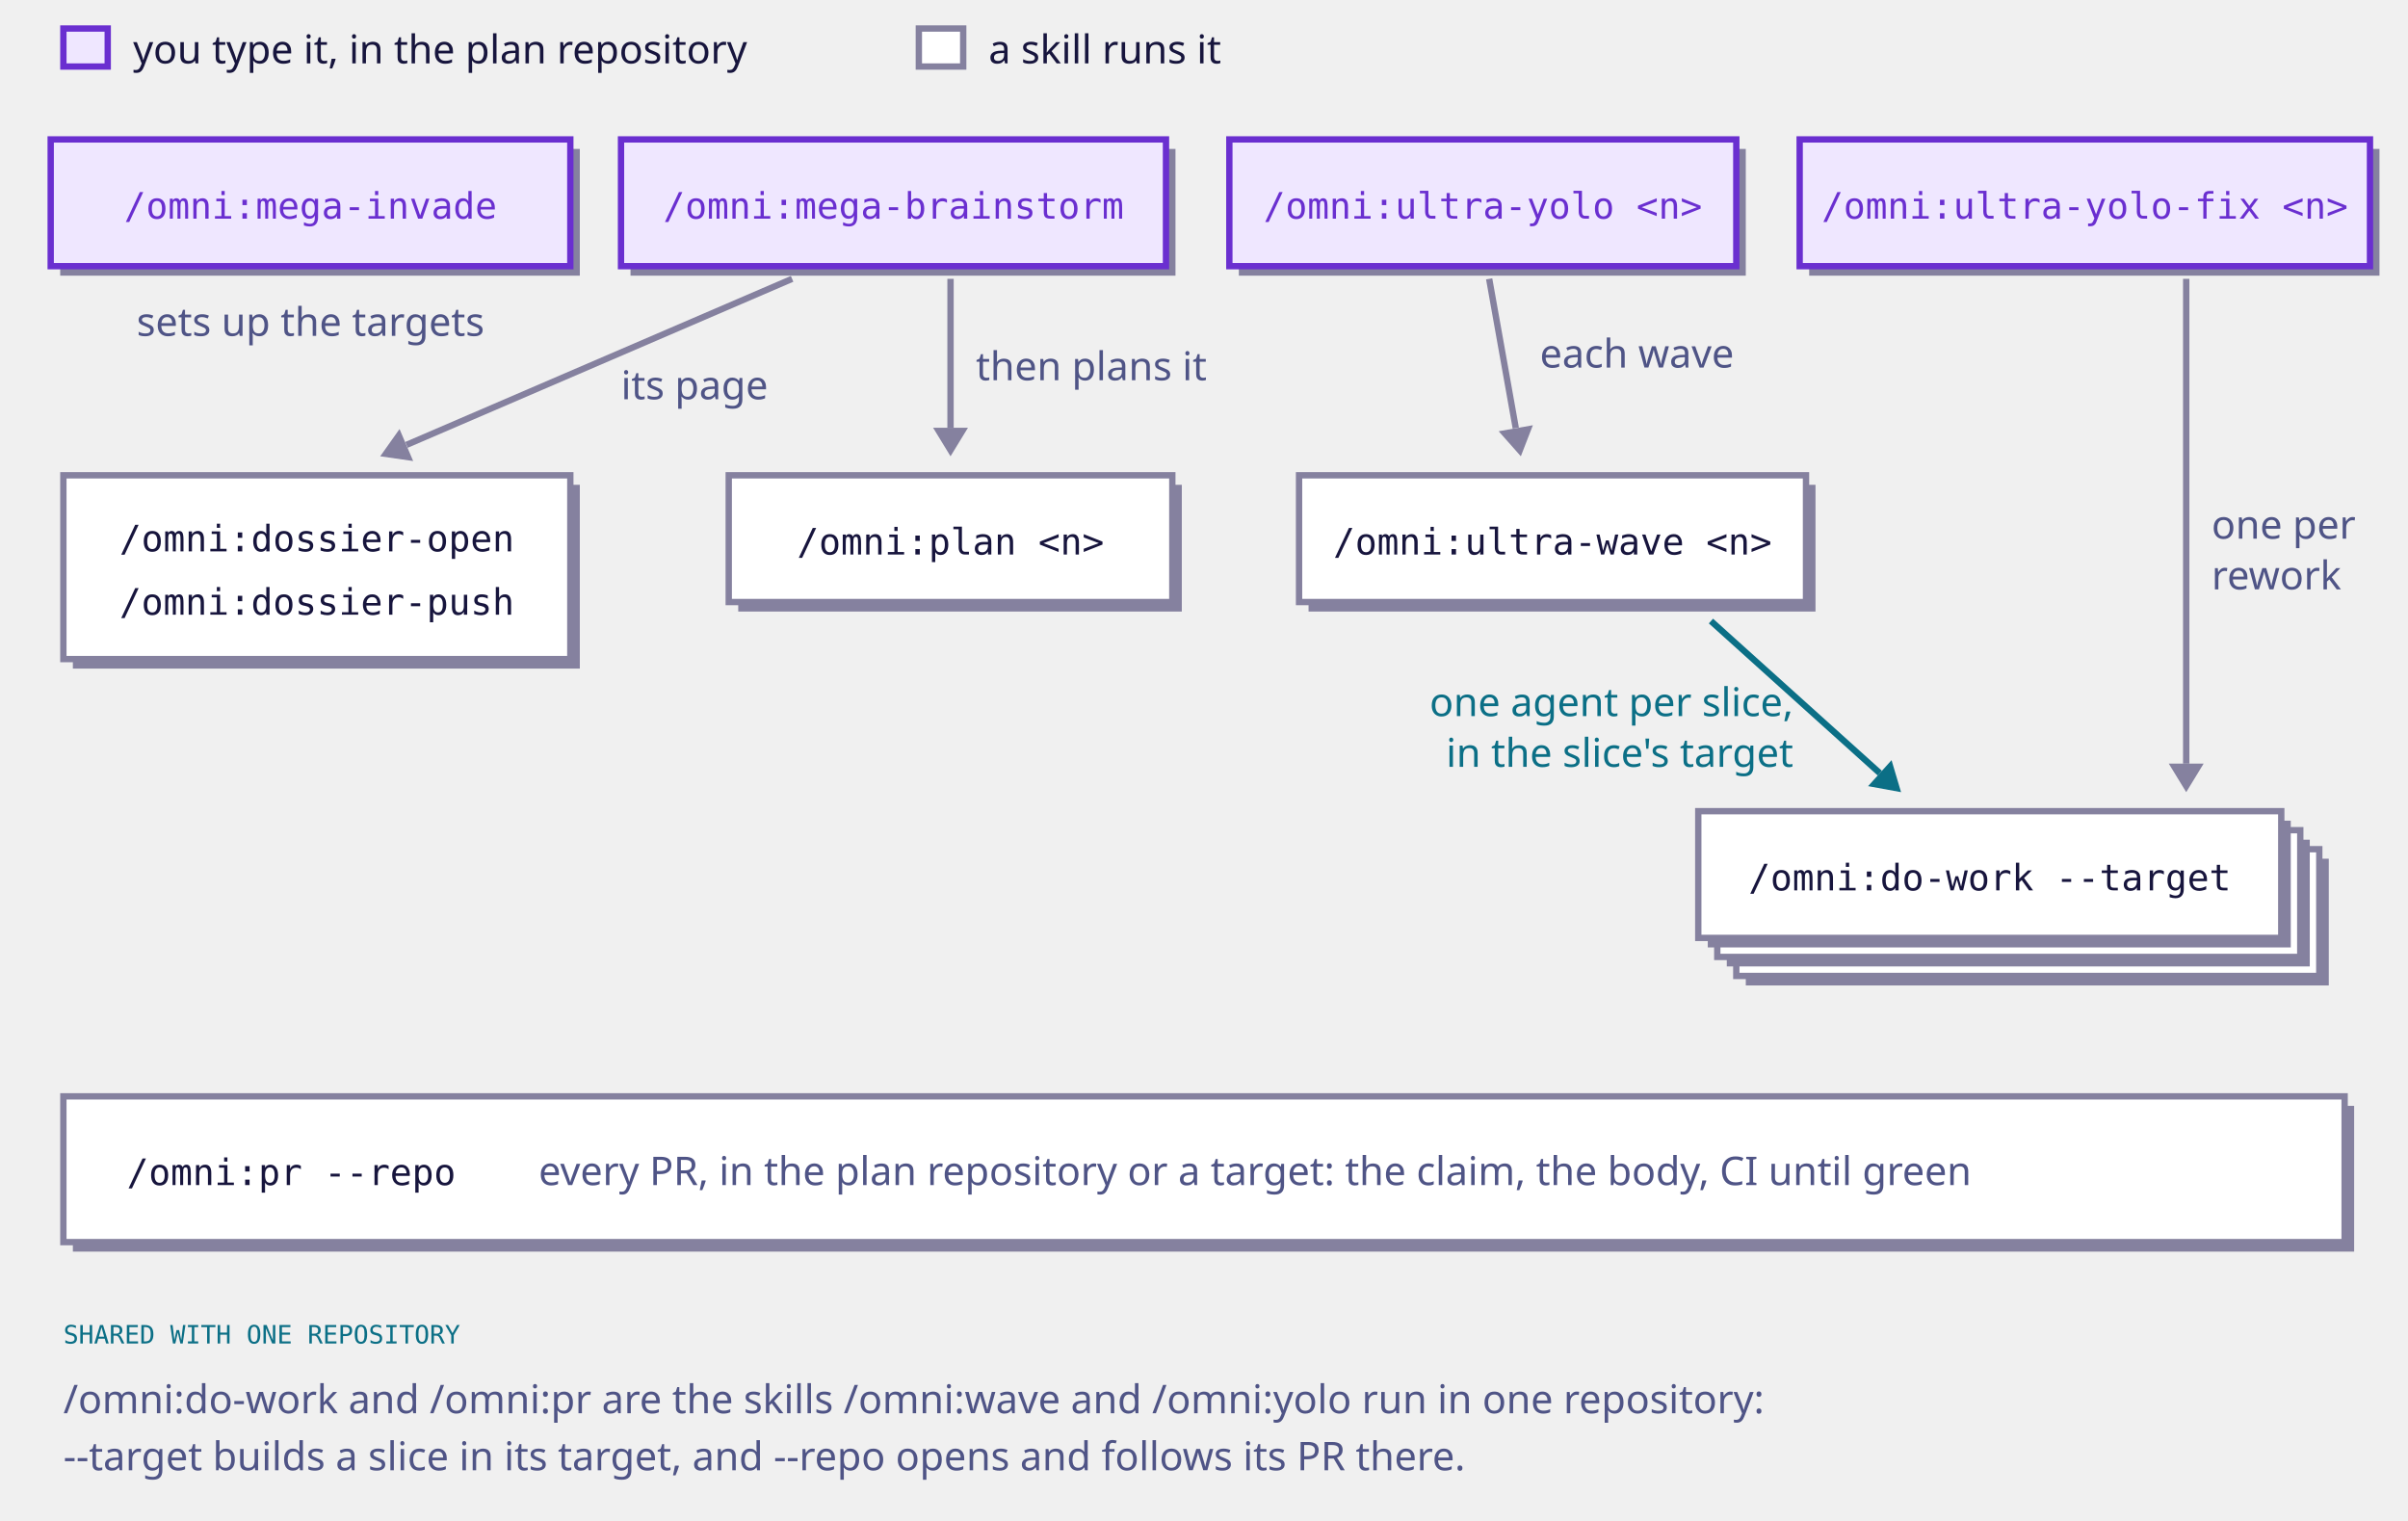
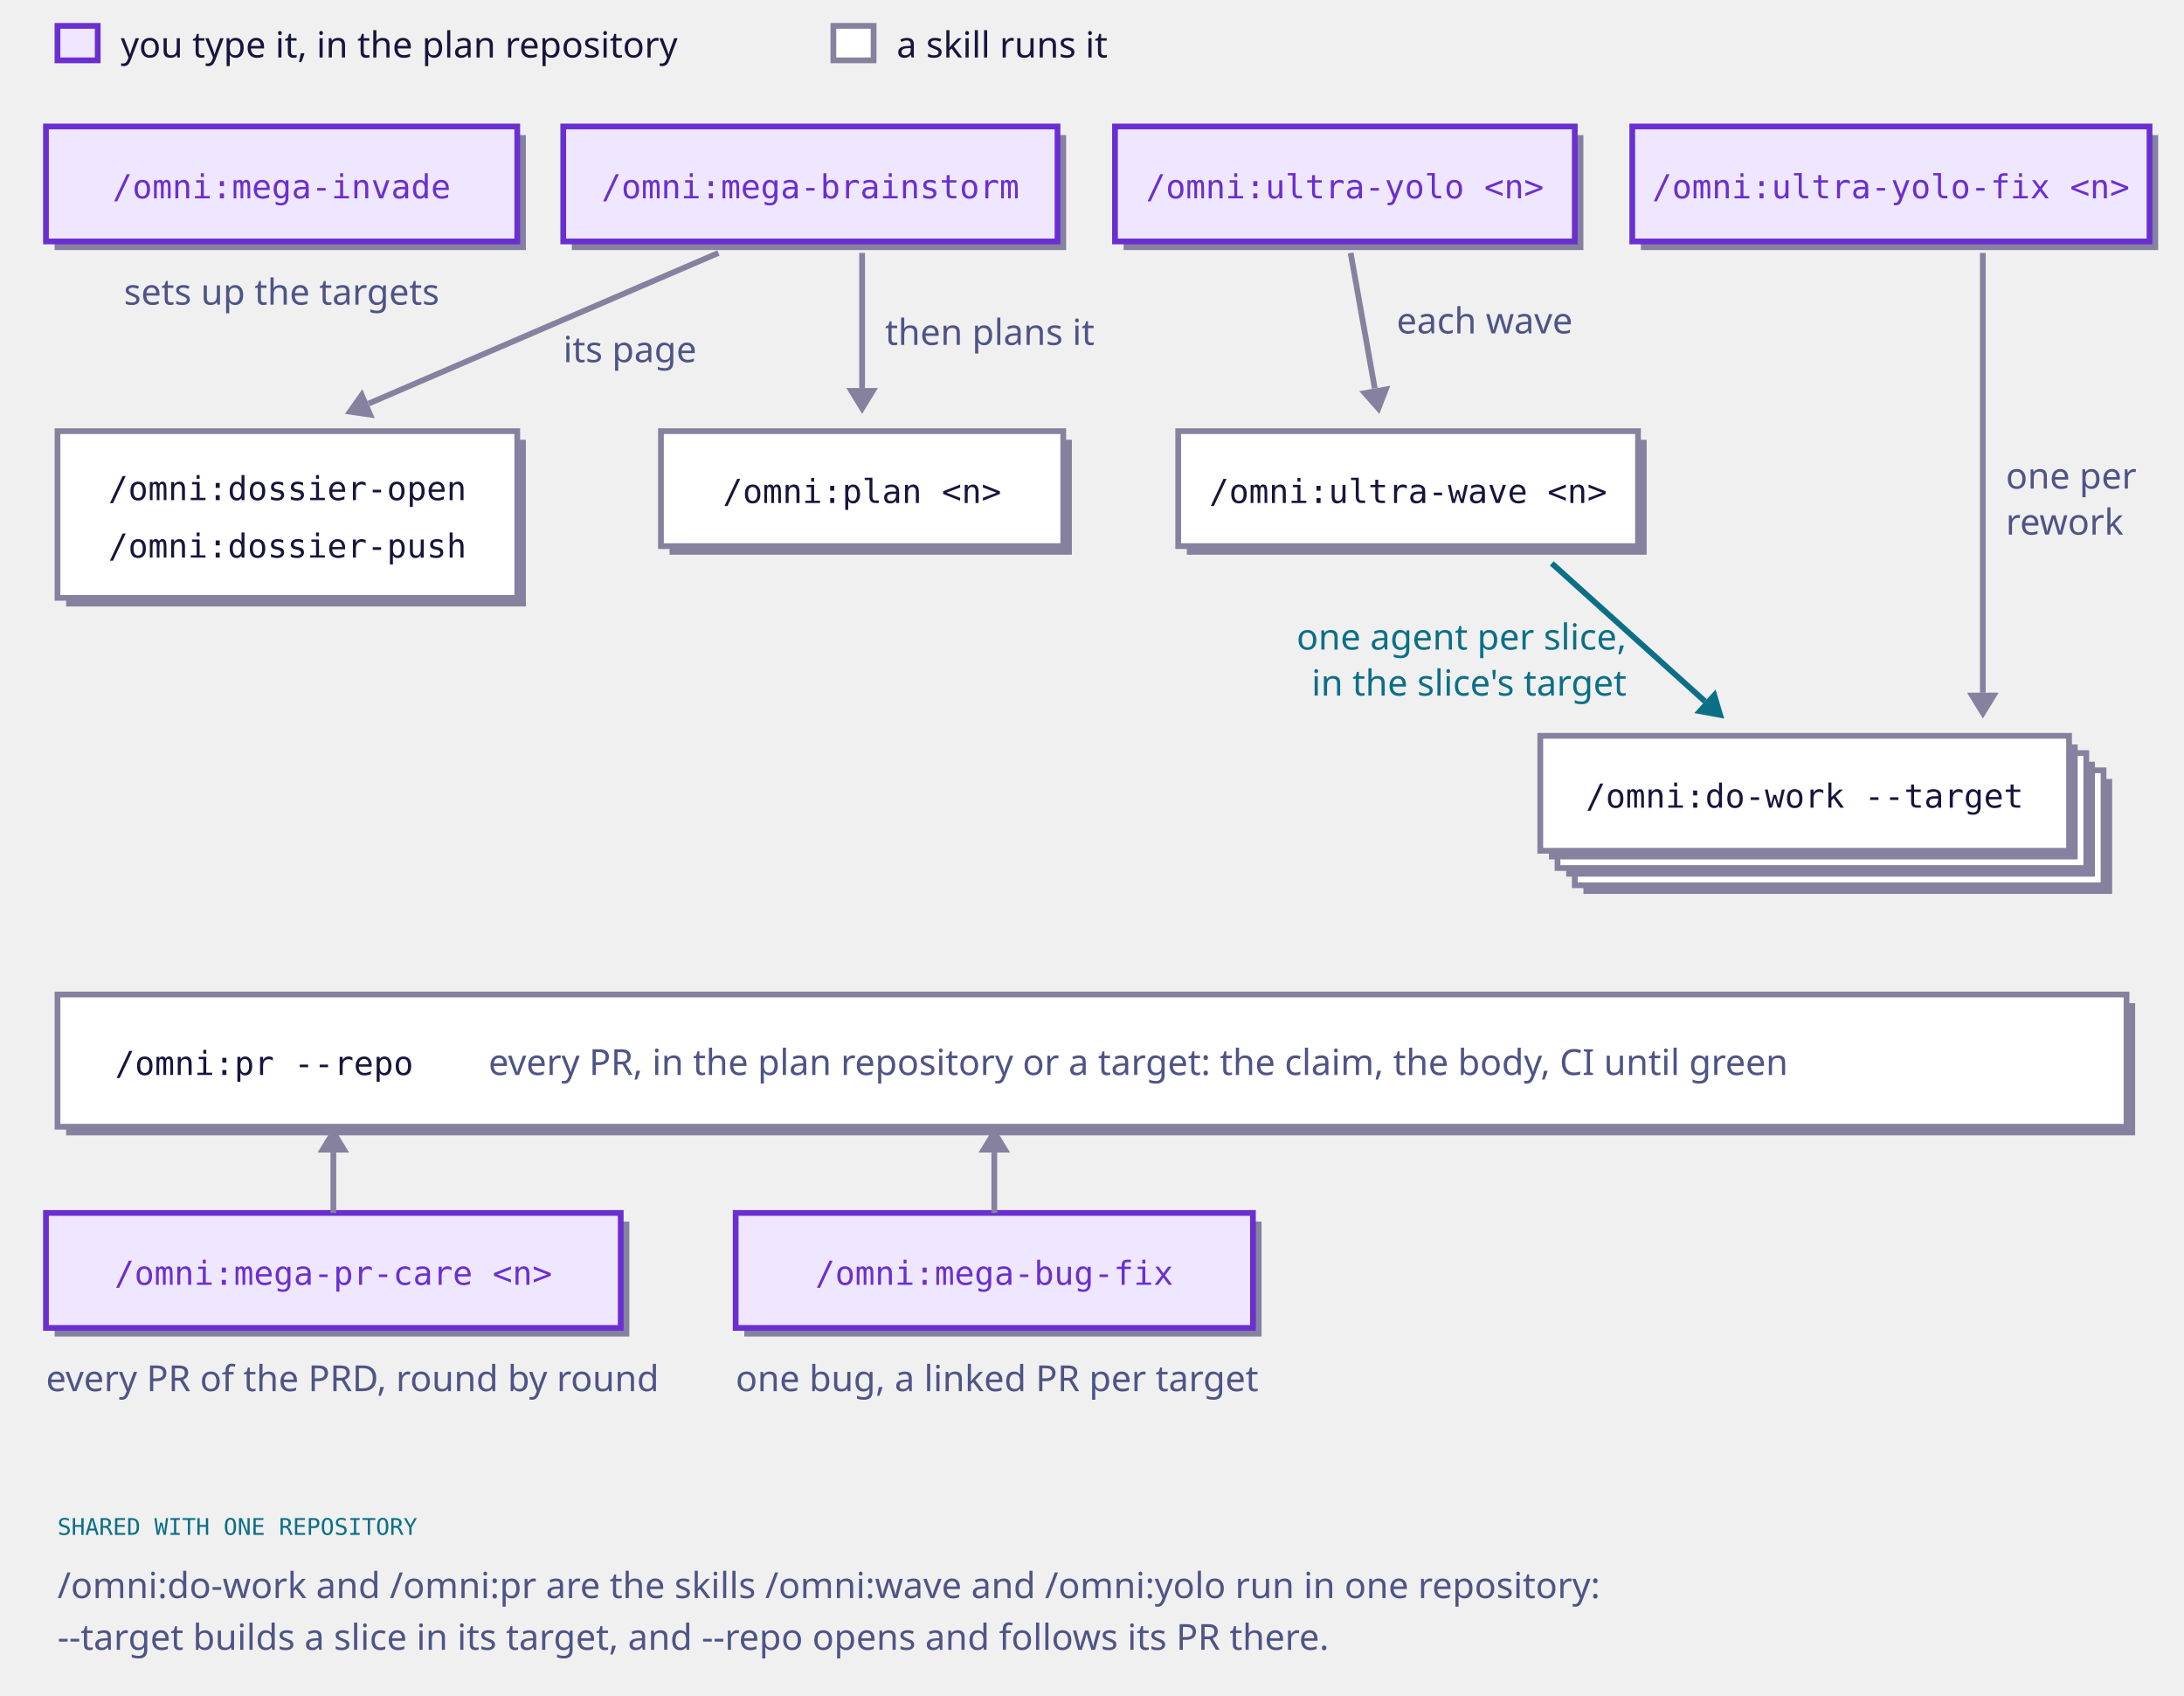
- <svg xmlns="http://www.w3.org/2000/svg" viewBox="0 0 760 480" width="760" height="480">
+ <svg xmlns="http://www.w3.org/2000/svg" viewBox="0 0 760 590" width="760" height="590">
  <style>
    svg { background: #f5f4fc; }
    text { font-family: 'Atkinson Hyperlegible Next', 'Atkinson Hyperlegible', system-ui, sans-serif; font-size: 14px; fill: #17153d; }
    .dg-px { font-family: 'Press Start 2P', ui-monospace, monospace; font-size: 10px; }
    .dg-tag { font-family: 'Press Start 2P', ui-monospace, monospace; font-size: 8px; }
    .dg-small { font-size: 12.5px; }
    .dg-code { font-family: 'JetBrains Mono', ui-monospace, monospace; font-size: 11.5px; }
    .dg-muted { fill: #4f5486; }
    .dg-box { fill: #ffffff; stroke: #85819f; stroke-width: 2; }
    .dg-shadow { fill: #85819f; }
    .dg-line { fill: none; stroke: #85819f; stroke-width: 2; }
    .dg-dash { stroke-dasharray: 6 5; }
    .dg-head { fill: #85819f; }
    .dg-edge-you { stroke: #6a2fd0; }
    .dg-key { fill: #efe7ff; stroke: #6a2fd0; }
    .dg-edge-agents { stroke: #0b6f86; }
    .dg-edge-app { stroke: #15703f; }
    .dg-you { fill: #6a2fd0; }
    .dg-agents { fill: #0b6f86; }
    .dg-app { fill: #15703f; }
    @media (prefers-color-scheme: dark) {
      svg { background: #0e0d33; }
      text { fill: #f2f4ff; }
      .dg-muted { fill: #a9aee6; }
      .dg-box { fill: #16144a; stroke: #6d6acc; }
      .dg-shadow { fill: #6d6acc; }
      .dg-line { stroke: #6d6acc; }
      .dg-head { fill: #6d6acc; }
      .dg-edge-you { stroke: #b37cff; }
      .dg-key { fill: #2a1d66; stroke: #b37cff; }
      .dg-edge-agents { stroke: #6ff0ff; }
      .dg-edge-app { stroke: #4ee08a; }
      .dg-you { fill: #b37cff; }
      .dg-agents { fill: #6ff0ff; }
      .dg-app { fill: #4ee08a; }
    }
  </style>
  <rect x="20" y="9" width="14" height="12" class="dg-box dg-key" />
  <text x="42" y="20" class="dg-small">you type it, in the plan repository</text>
  <rect x="290" y="9" width="14" height="12" class="dg-box" />
  <text x="312" y="20" class="dg-small">a skill runs it</text>
  <rect x="19" y="47" width="164" height="40" class="dg-shadow" />
  <rect x="16" y="44" width="164" height="40" class="dg-box dg-key" />
  <text x="98" y="69" class="dg-code dg-you" text-anchor="middle">/omni:mega-invade</text>
  <rect x="199" y="47" width="172" height="40" class="dg-shadow" />
  <rect x="196" y="44" width="172" height="40" class="dg-box dg-key" />
  <text x="282" y="69" class="dg-code dg-you" text-anchor="middle">/omni:mega-brainstorm</text>
  <rect x="391" y="47" width="160" height="40" class="dg-shadow" />
  <rect x="388" y="44" width="160" height="40" class="dg-box dg-key" />
  <text x="468" y="69" class="dg-code dg-you" text-anchor="middle">/omni:ultra-yolo &lt;n&gt;</text>
  <rect x="571" y="47" width="180" height="40" class="dg-shadow" />
  <rect x="568" y="44" width="180" height="40" class="dg-box dg-key" />
  <text x="658" y="69" class="dg-code dg-you" text-anchor="middle">/omni:ultra-yolo-fix &lt;n&gt;</text>
  <text x="98" y="106" class="dg-small dg-muted" text-anchor="middle">sets up the targets</text>
  <rect x="23" y="153" width="160" height="58" class="dg-shadow" />
  <rect x="20" y="150" width="160" height="58" class="dg-box" />
  <text x="100" y="174" class="dg-code" text-anchor="middle">/omni:dossier-open</text>
  <text x="100" y="194" class="dg-code" text-anchor="middle">/omni:dossier-push</text>
  <rect x="233" y="153" width="140" height="40" class="dg-shadow" />
  <rect x="230" y="150" width="140" height="40" class="dg-box" />
  <text x="300" y="175" class="dg-code" text-anchor="middle">/omni:plan &lt;n&gt;</text>
  <rect x="413" y="153" width="160" height="40" class="dg-shadow" />
  <rect x="410" y="150" width="160" height="40" class="dg-box" />
  <text x="490" y="175" class="dg-code" text-anchor="middle">/omni:ultra-wave &lt;n&gt;</text>
  <rect x="551" y="271" width="184" height="40" class="dg-shadow" />
  <rect x="548" y="268" width="184" height="40" class="dg-box" />
  <rect x="545" y="265" width="184" height="40" class="dg-shadow" />
  <rect x="542" y="262" width="184" height="40" class="dg-box" />
  <rect x="539" y="259" width="184" height="40" class="dg-shadow" />
  <rect x="536" y="256" width="184" height="40" class="dg-box" />
  <text x="628" y="281" class="dg-code" text-anchor="middle">/omni:do-work --target</text>
  <path d="M250 88 L128.3 140.4" class="dg-line" />
  <polygon points="120,144 126.1,135.4 130.4,145.5" class="dg-head" />
  <text x="196" y="126" class="dg-small dg-muted">its page</text>
  <path d="M300 88 L300 135" class="dg-line" />
  <polygon points="300,144 294.5,135 305.5,135" class="dg-head" />
  <text x="308" y="120" class="dg-small dg-muted">then plans it</text>
  <path d="M470 88 L478.4 135.1" class="dg-line" />
  <polygon points="480,144 473,136.1 483.8,134.2" class="dg-head" />
  <text x="486" y="116" class="dg-small dg-muted">each wave</text>
  <path d="M540 196 L593.3 244" class="dg-line dg-edge-agents" />
  <polygon points="600,250 589.6,248.1 597,239.9" class="dg-head dg-agents" />
  <text x="566" y="226" class="dg-small dg-agents" text-anchor="end">one agent per slice,</text>
  <text x="566" y="242" class="dg-small dg-agents" text-anchor="end">in the slice's target</text>
  <path d="M690 88 L690 241" class="dg-line" />
  <polygon points="690,250 684.5,241 695.5,241" class="dg-head" />
  <text x="698" y="170" class="dg-small dg-muted">one per</text>
  <text x="698" y="186" class="dg-small dg-muted">rework</text>
  <rect x="23" y="349" width="720" height="46" class="dg-shadow" />
  <rect x="20" y="346" width="720" height="46" class="dg-box" />
  <text x="40" y="374" class="dg-code">/omni:pr --repo</text>
  <text x="170" y="374" class="dg-small dg-muted">every PR, in the plan repository or a target: the claim, the body, CI until green</text>
-   <text x="20" y="424" class="dg-tag dg-agents">SHARED WITH ONE REPOSITORY</text>
-   <text x="20" y="446" class="dg-small dg-muted">/omni:do-work and /omni:pr are the skills /omni:wave and /omni:yolo run in one repository:</text>
-   <text x="20" y="464" class="dg-small dg-muted">--target builds a slice in its target, and --repo opens and follows its PR there.</text>
+   <rect x="19" y="425" width="200" height="40" class="dg-shadow" />
+   <rect x="16" y="422" width="200" height="40" class="dg-box dg-key" />
+   <text x="116" y="447" class="dg-code dg-you" text-anchor="middle">/omni:mega-pr-care &lt;n&gt;</text>
+   <rect x="259" y="425" width="180" height="40" class="dg-shadow" />
+   <rect x="256" y="422" width="180" height="40" class="dg-box dg-key" />
+   <text x="346" y="447" class="dg-code dg-you" text-anchor="middle">/omni:mega-bug-fix</text>
+   <path d="M116 422 L116 401" class="dg-line" />
+   <polygon points="116,392 110.5,401 121.5,401" class="dg-head" />
+   <path d="M346 422 L346 401" class="dg-line" />
+   <polygon points="346,392 340.5,401 351.5,401" class="dg-head" />
+   <text x="16" y="484" class="dg-small dg-muted">every PR of the PRD, round by round</text>
+   <text x="256" y="484" class="dg-small dg-muted">one bug, a linked PR per target</text>
+   <text x="20" y="534" class="dg-tag dg-agents">SHARED WITH ONE REPOSITORY</text>
+   <text x="20" y="556" class="dg-small dg-muted">/omni:do-work and /omni:pr are the skills /omni:wave and /omni:yolo run in one repository:</text>
+   <text x="20" y="574" class="dg-small dg-muted">--target builds a slice in its target, and --repo opens and follows its PR there.</text>
</svg>
